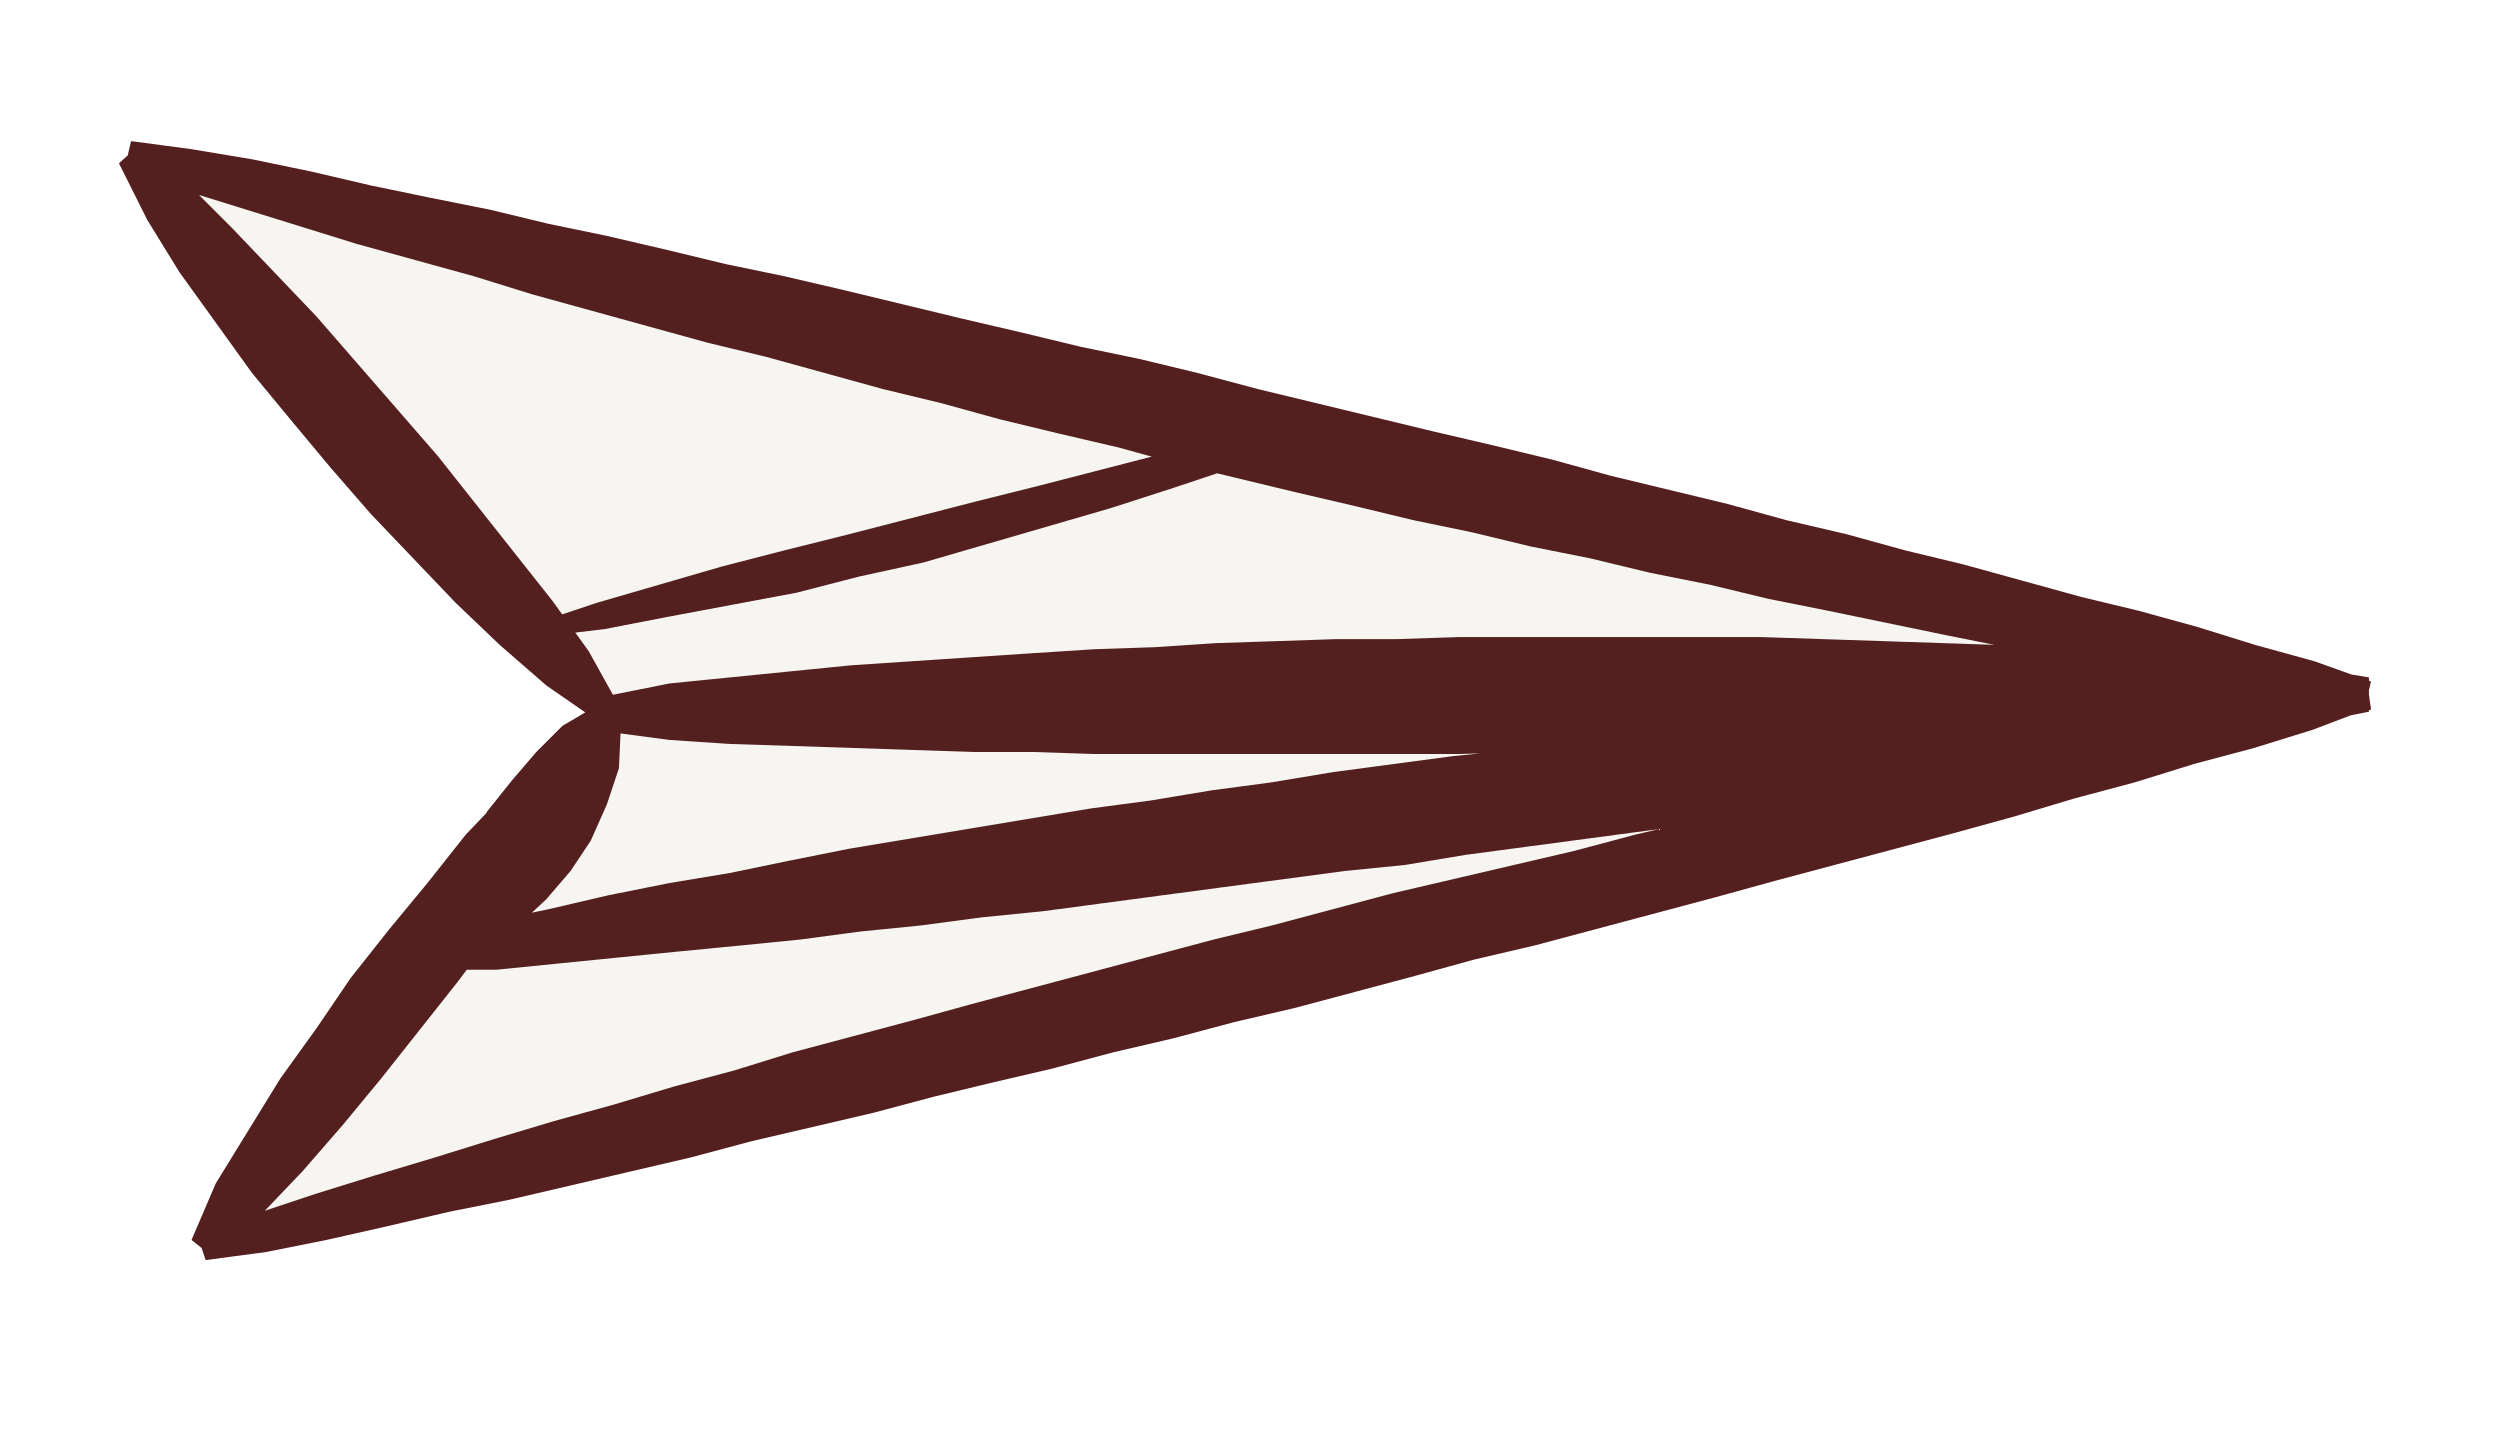
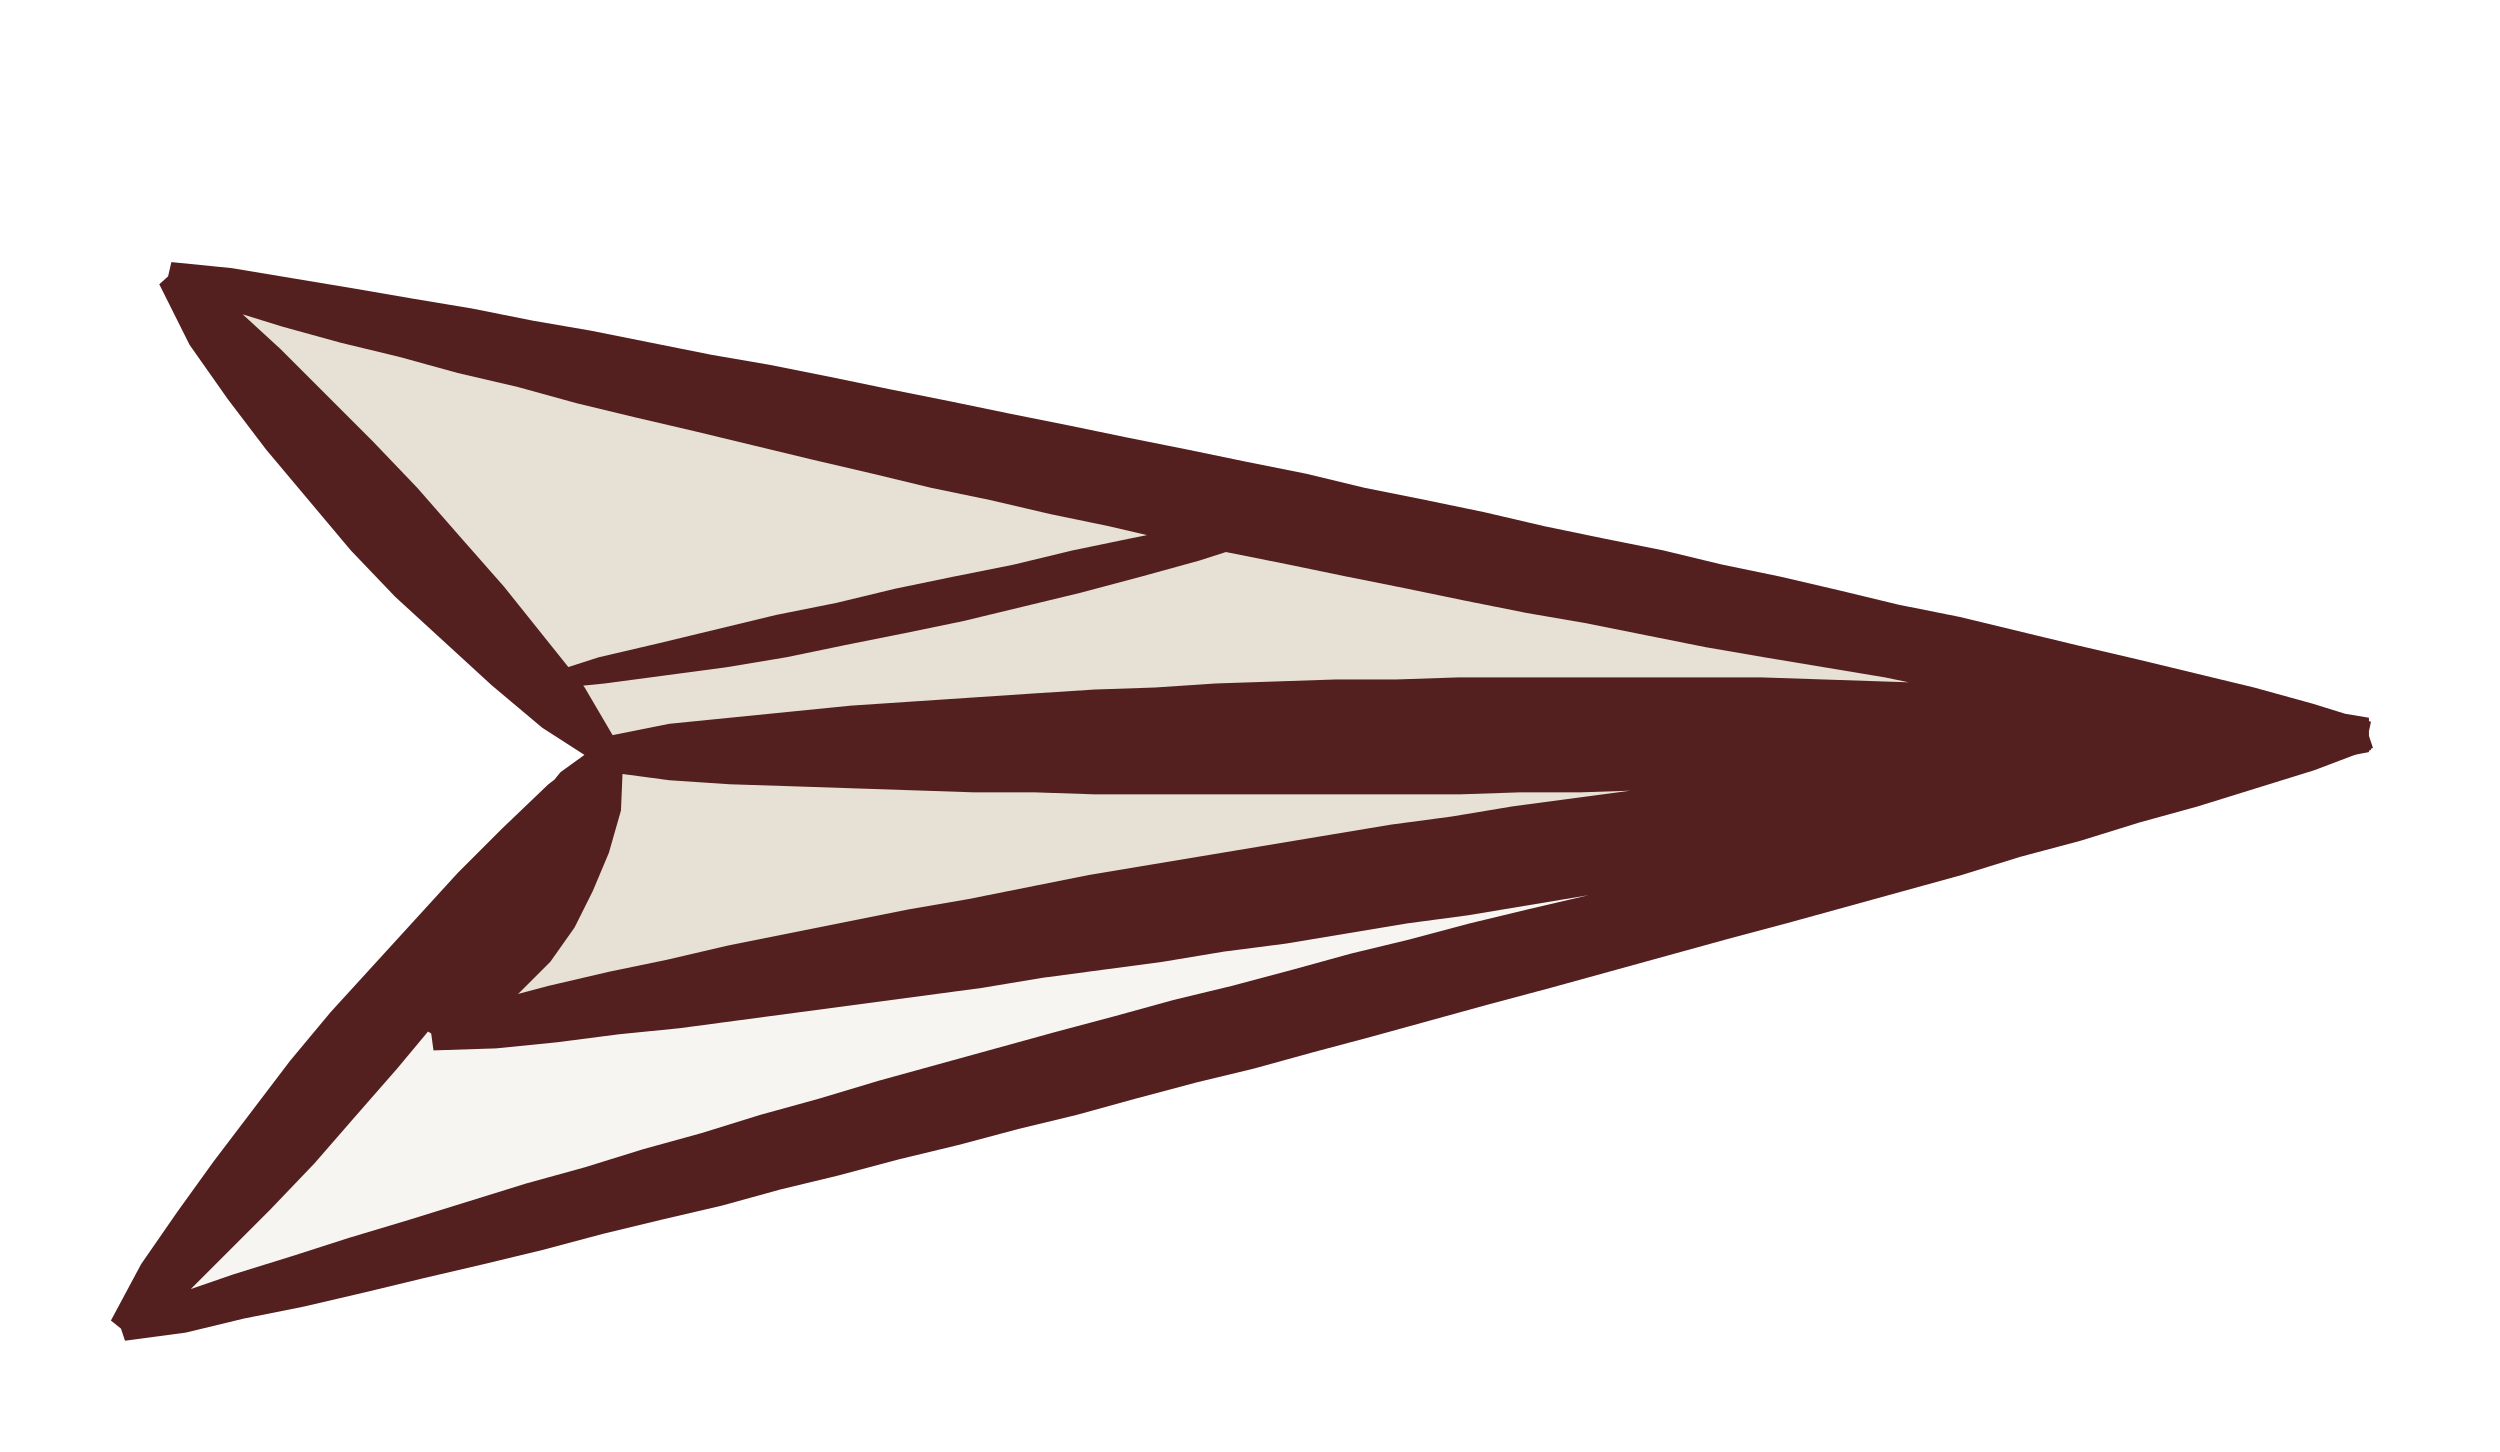
<svg xmlns="http://www.w3.org/2000/svg" viewBox="0 0 124 72" fill="none">
-   <path fill="#F6F5F1" d="M6.4 7.7L117.5 34.5L30.2 35.4Z" />
-   <path fill="#F6F5F1" d="M117.5 34.5L10.0 61.9L30.2 35.4Z" />
-   <path fill="#F6F5F1" d="M117.5 34.5L30.2 35.4L21.4 47.3Z" />
-   <path fill="#531F1F" d="M6.2 8.3L9.0 9.4L11.9 10.3L14.8 11.2L17.7 12.1L20.6 12.9L23.5 13.7L26.4 14.6L29.3 15.4L32.2 16.2L35.1 17.0L38.0 17.7L40.9 18.5L43.8 19.3L46.7 20.0L49.6 20.8L52.5 21.5L55.5 22.2L58.4 23.0L61.3 23.7L64.2 24.4L67.2 25.1L70.1 25.8L73.0 26.4L75.9 27.1L78.9 27.7L81.8 28.4L84.8 29.0L87.7 29.7L90.7 30.3L93.6 30.9L96.5 31.5L99.5 32.1L102.5 32.7L105.4 33.2L108.4 33.8L111.3 34.3L114.3 34.8L117.3 35.1L117.6 33.8L114.8 32.8L111.9 32.0L109.0 31.1L106.1 30.3L103.2 29.6L100.3 28.8L97.4 28.0L94.5 27.3L91.6 26.5L88.6 25.8L85.7 25.0L82.8 24.3L79.9 23.6L77.0 22.8L74.1 22.1L71.1 21.4L68.2 20.7L65.3 20.0L62.4 19.3L59.4 18.5L56.5 17.8L53.6 17.2L50.7 16.5L47.7 15.8L44.8 15.1L41.9 14.4L38.9 13.7L36.0 13.1L33.1 12.4L30.1 11.7L27.2 11.1L24.3 10.4L21.3 9.8L18.4 9.2L15.4 8.5L12.5 7.9L9.5 7.4L6.5 7.0ZM117.3 33.9L114.3 34.3L111.2 34.8L108.2 35.4L105.2 36.1L102.1 36.7L99.1 37.3L96.1 38.0L93.1 38.7L90.1 39.4L87.1 40.0L84.1 40.7L81.1 41.4L78.1 42.2L75.1 42.9L72.1 43.6L69.1 44.3L66.1 45.1L63.1 45.9L60.2 46.6L57.2 47.4L54.2 48.2L51.2 49.0L48.2 49.8L45.3 50.6L42.3 51.4L39.3 52.2L36.4 53.1L33.4 53.9L30.4 54.8L27.5 55.6L24.5 56.5L21.6 57.4L18.6 58.3L15.7 59.2L12.7 60.2L9.8 61.3L10.2 62.5L13.2 62.1L16.2 61.5L19.3 60.8L22.3 60.1L25.3 59.5L28.3 58.8L31.3 58.1L34.3 57.4L37.3 56.6L40.3 55.9L43.3 55.2L46.3 54.4L49.2 53.7L52.2 53.0L55.2 52.2L58.2 51.5L61.2 50.7L64.2 50.0L67.2 49.2L70.2 48.4L73.1 47.6L76.1 46.9L79.1 46.1L82.1 45.3L85.1 44.5L88.0 43.7L91.0 42.9L94.0 42.1L97.0 41.3L99.9 40.5L102.9 39.6L105.9 38.8L108.8 37.9L111.8 37.1L114.7 36.2L117.6 35.1ZM10.5 62.3L12.9 60.3L15.0 58.1L17.0 55.8L18.9 53.5L20.8 51.1L22.7 48.7L24.5 46.3L26.2 43.8L27.8 41.2L29.4 38.6L30.7 35.8L29.7 35.0L27.3 37.0L25.2 39.2L23.1 41.4L21.2 43.8L19.3 46.1L17.4 48.5L15.7 51.0L13.9 53.5L12.3 56.1L10.7 58.7L9.5 61.5ZM30.7 35.0L29.2 32.3L27.4 29.8L25.5 27.4L23.6 25.0L21.7 22.6L19.7 20.3L17.7 18.0L15.7 15.7L13.6 13.5L11.5 11.3L9.3 9.1L6.9 7.2L5.9 8.1L7.3 10.9L8.9 13.5L10.7 16.0L12.5 18.5L14.4 20.8L16.4 23.2L18.4 25.5L20.5 27.7L22.6 29.9L24.8 32.0L27.1 34.0L29.7 35.8ZM117.5 33.6L114.5 33.1L111.5 32.8L108.4 32.6L105.4 32.4L102.4 32.2L99.4 32.0L96.4 31.9L93.4 31.8L90.4 31.7L87.4 31.6L84.3 31.6L81.3 31.6L78.3 31.6L75.3 31.6L72.3 31.6L69.3 31.7L66.3 31.7L63.3 31.8L60.3 31.9L57.3 32.1L54.3 32.2L51.2 32.4L48.2 32.6L45.2 32.8L42.2 33.0L39.2 33.3L36.2 33.6L33.2 33.9L30.2 34.5L30.2 36.3L33.2 36.7L36.2 36.9L39.3 37.0L42.3 37.1L45.3 37.2L48.3 37.3L51.3 37.3L54.3 37.4L57.3 37.4L60.3 37.4L63.3 37.4L66.4 37.4L69.4 37.4L72.4 37.4L75.4 37.3L78.4 37.3L81.4 37.2L84.4 37.2L87.4 37.1L90.4 37.0L93.4 36.9L96.4 36.8L99.5 36.7L102.5 36.6L105.5 36.5L108.5 36.3L111.5 36.1L114.5 35.9L117.5 35.3ZM29.6 35.0L27.9 36.0L26.6 37.3L25.4 38.7L24.2 40.2L23.2 41.7L22.2 43.3L21.3 44.9L20.8 46.9L22.0 47.8L24.1 47.0L25.7 45.9L27.1 44.6L28.3 43.2L29.3 41.7L30.1 39.9L30.7 38.1L30.8 35.9ZM117.4 33.7L114.3 33.7L111.3 33.8L108.3 34.0L105.2 34.2L102.2 34.4L99.2 34.7L96.2 34.9L93.1 35.2L90.1 35.5L87.1 35.8L84.1 36.1L81.1 36.4L78.1 36.8L75.1 37.2L72.1 37.5L69.1 37.9L66.1 38.3L63.1 38.8L60.1 39.2L57.1 39.7L54.1 40.1L51.1 40.6L48.1 41.1L45.1 41.6L42.1 42.1L39.1 42.7L36.2 43.3L33.2 43.8L30.2 44.4L27.2 45.1L24.3 45.7L21.3 46.6L21.5 48.1L24.6 48.1L27.6 47.8L30.6 47.5L33.6 47.2L36.7 46.9L39.7 46.6L42.7 46.2L45.7 45.9L48.7 45.5L51.7 45.2L54.7 44.8L57.7 44.4L60.7 44.0L63.7 43.6L66.7 43.2L69.7 42.9L72.7 42.4L75.7 42.0L78.7 41.6L81.7 41.2L84.7 40.8L87.7 40.3L90.7 39.9L93.7 39.5L96.7 39.0L99.7 38.6L102.7 38.1L105.7 37.6L108.7 37.1L111.7 36.6L114.6 36.0L117.6 35.2ZM64.1 21.3L60.9 21.8L57.7 22.5L54.6 23.3L51.5 24.1L48.3 24.9L45.2 25.7L42.1 26.5L38.9 27.3L35.8 28.1L32.7 29.0L29.6 29.9L26.6 30.9L26.7 31.6L30.0 31.2L33.1 30.6L36.3 30.0L39.5 29.4L42.6 28.6L45.8 27.9L48.9 27.0L52.0 26.1L55.1 25.2L58.2 24.2L61.2 23.2L64.2 21.9Z" />
+   <path fill="#E6E1D4" d="M8.4 13.7L117.5 36.5L30.2 37.4Z" />
+   <path fill="#F6F5F1" d="M117.5 36.5L6.0 65.9L30.2 37.4Z" />
+   <path fill="#E6E1D4" d="M117.5 36.5L30.2 37.4L21.4 51.3Z" />
+   <path fill="#531F1F" d="M8.2 14.3L11.1 15.3L14.0 16.2L16.9 17.0L19.8 17.7L22.7 18.5L25.7 19.2L28.6 20.0L31.5 20.7L34.5 21.4L37.4 22.1L40.3 22.8L43.3 23.5L46.2 24.2L49.1 24.8L52.1 25.5L55.0 26.1L58.0 26.8L60.9 27.4L63.9 28.0L66.8 28.6L69.8 29.2L72.7 29.8L75.7 30.4L78.6 30.9L81.6 31.5L84.6 32.1L87.5 32.6L90.5 33.1L93.5 33.6L96.4 34.2L99.4 34.7L102.4 35.1L105.4 35.6L108.3 36.1L111.3 36.5L114.3 36.9L117.3 37.2L117.6 35.8L114.7 34.9L111.8 34.1L108.9 33.4L106.0 32.7L103.0 32.0L100.1 31.3L97.2 30.6L94.2 30.0L91.3 29.3L88.3 28.6L85.4 28.0L82.5 27.3L79.5 26.7L76.6 26.1L73.6 25.4L70.7 24.8L67.7 24.2L64.8 23.5L61.8 22.9L58.9 22.3L55.9 21.7L53.0 21.1L50.0 20.5L47.1 19.9L44.1 19.3L41.2 18.7L38.2 18.1L35.3 17.6L32.3 17.0L29.3 16.4L26.4 15.9L23.4 15.3L20.4 14.8L17.5 14.3L14.5 13.8L11.5 13.3L8.5 13.0ZM117.3 35.9L114.3 36.3L111.3 36.9L108.3 37.5L105.4 38.1L102.4 38.8L99.4 39.5L96.5 40.1L93.5 40.8L90.6 41.5L87.6 42.2L84.7 42.9L81.7 43.6L78.8 44.4L75.8 45.1L72.9 45.8L69.9 46.6L67.0 47.3L64.1 48.1L61.1 48.9L58.2 49.6L55.3 50.4L52.3 51.2L49.4 52.0L46.5 52.8L43.6 53.6L40.6 54.5L37.7 55.3L34.8 56.2L31.9 57.0L29.0 57.9L26.1 58.7L23.2 59.6L20.3 60.5L17.3 61.4L14.5 62.3L11.6 63.2L8.7 64.2L5.8 65.3L6.2 66.5L9.2 66.1L12.1 65.4L15.1 64.8L18.1 64.1L21.0 63.4L24.0 62.7L26.9 62.0L29.9 61.2L32.8 60.5L35.8 59.8L38.7 59.0L41.6 58.3L44.6 57.5L47.5 56.8L50.5 56.0L53.4 55.3L56.3 54.5L59.3 53.7L62.2 53.0L65.1 52.2L68.1 51.4L71.0 50.6L73.9 49.8L76.9 49.0L79.8 48.2L82.7 47.4L85.6 46.6L88.6 45.8L91.5 45.0L94.4 44.2L97.3 43.4L100.2 42.5L103.2 41.7L106.1 40.8L109.0 40.0L111.9 39.1L114.8 38.2L117.7 37.1ZM6.5 66.3L9.0 64.4L11.2 62.2L13.4 60.0L15.6 57.7L17.6 55.4L19.7 53.0L21.7 50.6L23.6 48.2L25.5 45.7L27.4 43.2L29.2 40.6L30.7 37.8L29.7 37.0L27.2 38.9L24.9 41.1L22.7 43.3L20.6 45.6L18.5 47.9L16.4 50.2L14.4 52.6L12.5 55.1L10.6 57.6L8.8 60.1L7.0 62.7L5.5 65.5ZM30.7 37.0L29.0 34.1L27.0 31.6L25.0 29.1L22.8 26.6L20.7 24.2L18.5 21.9L16.2 19.6L13.9 17.3L11.5 15.1L8.9 13.2L7.9 14.1L9.4 17.1L11.3 19.8L13.2 22.3L15.3 24.8L17.4 27.3L19.6 29.6L22.0 31.8L24.4 34.0L26.9 36.1L29.7 37.9ZM117.5 35.6L114.5 35.1L111.5 34.8L108.4 34.6L105.4 34.4L102.4 34.2L99.4 34.0L96.4 33.9L93.4 33.8L90.4 33.7L87.4 33.6L84.3 33.6L81.3 33.6L78.3 33.6L75.3 33.6L72.3 33.6L69.3 33.7L66.3 33.7L63.3 33.8L60.3 33.9L57.3 34.1L54.3 34.2L51.2 34.4L48.2 34.6L45.2 34.8L42.2 35.0L39.2 35.3L36.2 35.6L33.2 35.9L30.2 36.5L30.2 38.3L33.2 38.7L36.2 38.9L39.3 39.0L42.3 39.1L45.3 39.2L48.3 39.3L51.3 39.3L54.3 39.4L57.3 39.4L60.3 39.4L63.3 39.4L66.4 39.4L69.4 39.4L72.4 39.4L75.4 39.3L78.4 39.3L81.4 39.2L84.4 39.2L87.4 39.1L90.4 39.0L93.4 38.9L96.4 38.8L99.5 38.7L102.5 38.6L105.5 38.5L108.5 38.3L111.5 38.1L114.5 37.9L117.5 37.3ZM29.6 37.0L27.8 38.3L26.5 39.9L25.3 41.6L24.1 43.3L23.1 45.1L22.1 46.9L21.2 48.8L20.8 50.9L22.1 51.7L24.2 50.7L25.8 49.2L27.3 47.7L28.5 46.0L29.4 44.2L30.2 42.3L30.8 40.2L30.9 37.8ZM117.4 35.8L114.3 35.7L111.3 35.9L108.2 36.2L105.2 36.4L102.2 36.7L99.1 37.0L96.1 37.4L93.1 37.7L90.1 38.1L87.1 38.4L84.0 38.8L81.0 39.2L78.0 39.6L75.0 40.0L72.0 40.5L69.0 40.9L66.0 41.4L63.0 41.9L60.0 42.4L57.0 42.9L54.0 43.4L51.0 44.0L48.0 44.6L45.1 45.1L42.1 45.7L39.1 46.3L36.1 46.9L33.1 47.6L30.2 48.2L27.2 48.9L24.2 49.7L21.3 50.6L21.5 52.1L24.6 52.0L27.6 51.7L30.7 51.3L33.7 51.0L36.7 50.6L39.7 50.2L42.7 49.8L45.7 49.4L48.7 49.0L51.7 48.5L54.7 48.1L57.7 47.7L60.7 47.2L63.8 46.8L66.8 46.3L69.8 45.8L72.8 45.4L75.8 44.9L78.8 44.4L81.8 43.9L84.8 43.5L87.8 43.0L90.8 42.5L93.7 42.0L96.7 41.4L99.7 40.9L102.7 40.4L105.7 39.8L108.7 39.3L111.7 38.7L114.7 38.1L117.6 37.2ZM65.0 25.2L62.0 25.6L59.1 26.1L56.1 26.7L53.2 27.3L50.3 28.0L47.3 28.6L44.4 29.2L41.5 29.9L38.5 30.5L35.6 31.2L32.7 31.9L29.7 32.6L26.9 33.5L27.0 34.2L30.0 33.9L33.0 33.5L36.0 33.1L39.0 32.6L41.9 32.0L44.9 31.4L47.8 30.8L50.7 30.1L53.6 29.4L56.6 28.6L59.5 27.8L62.3 26.9L65.2 25.9Z" />
</svg>
